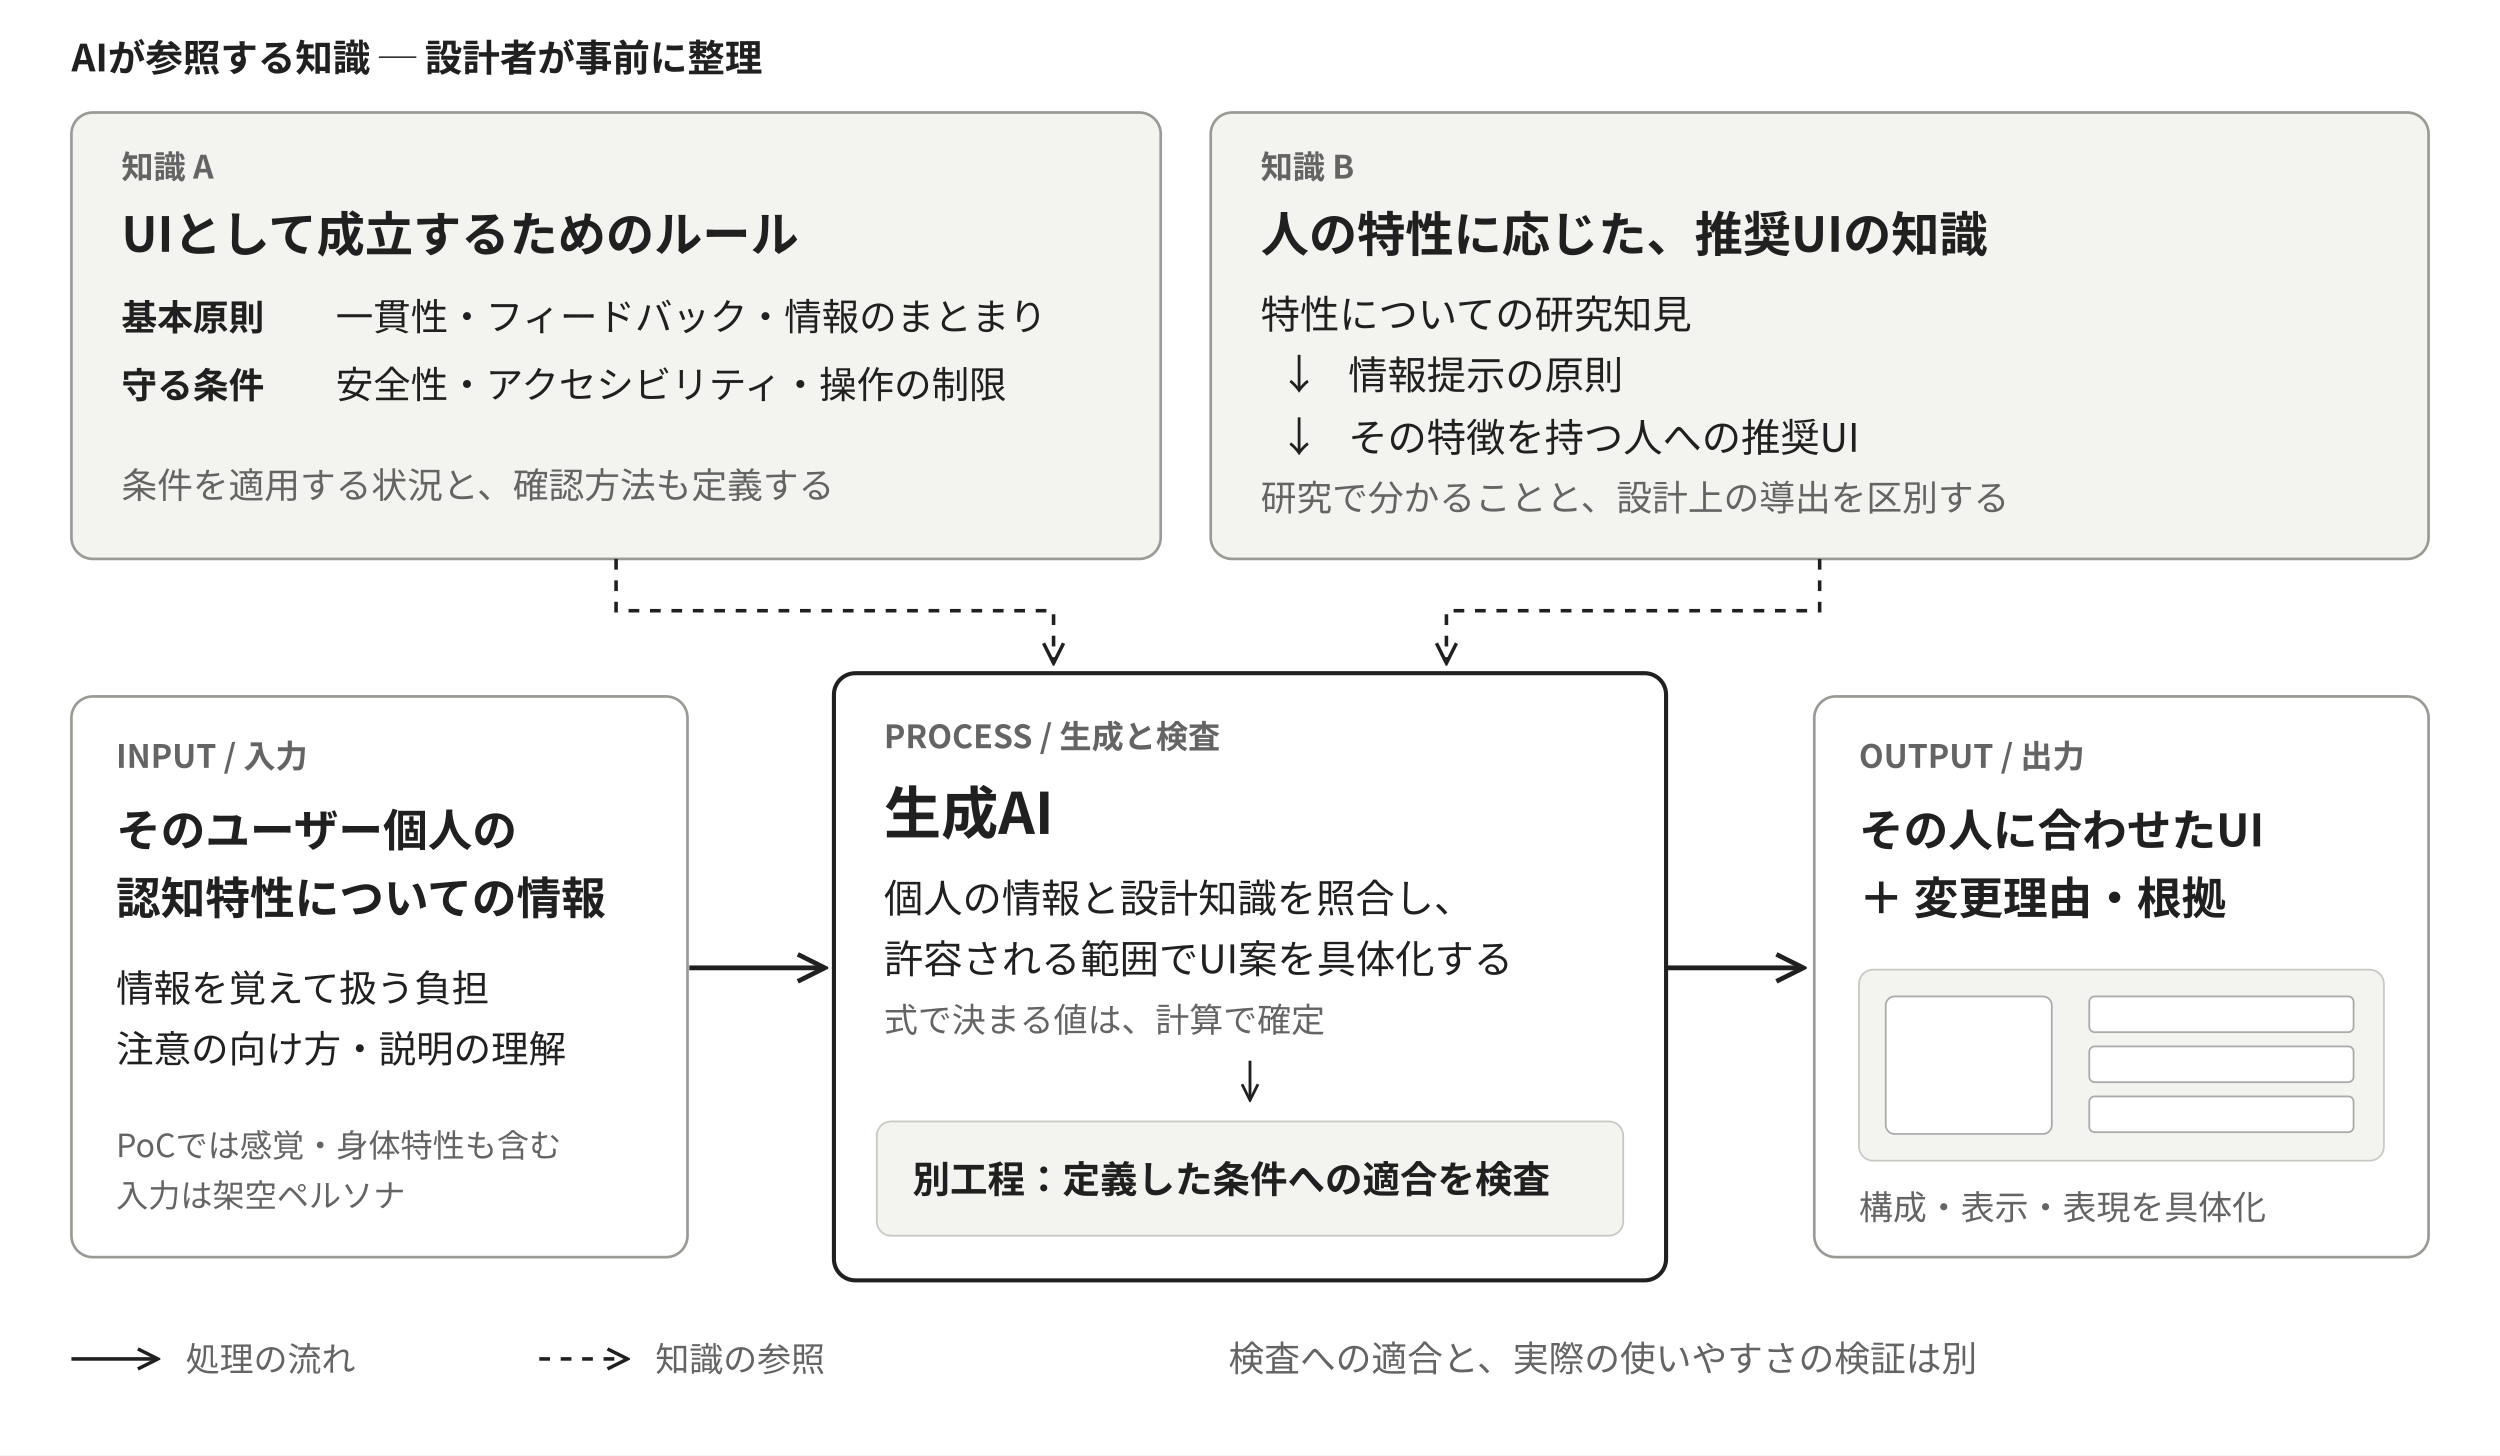
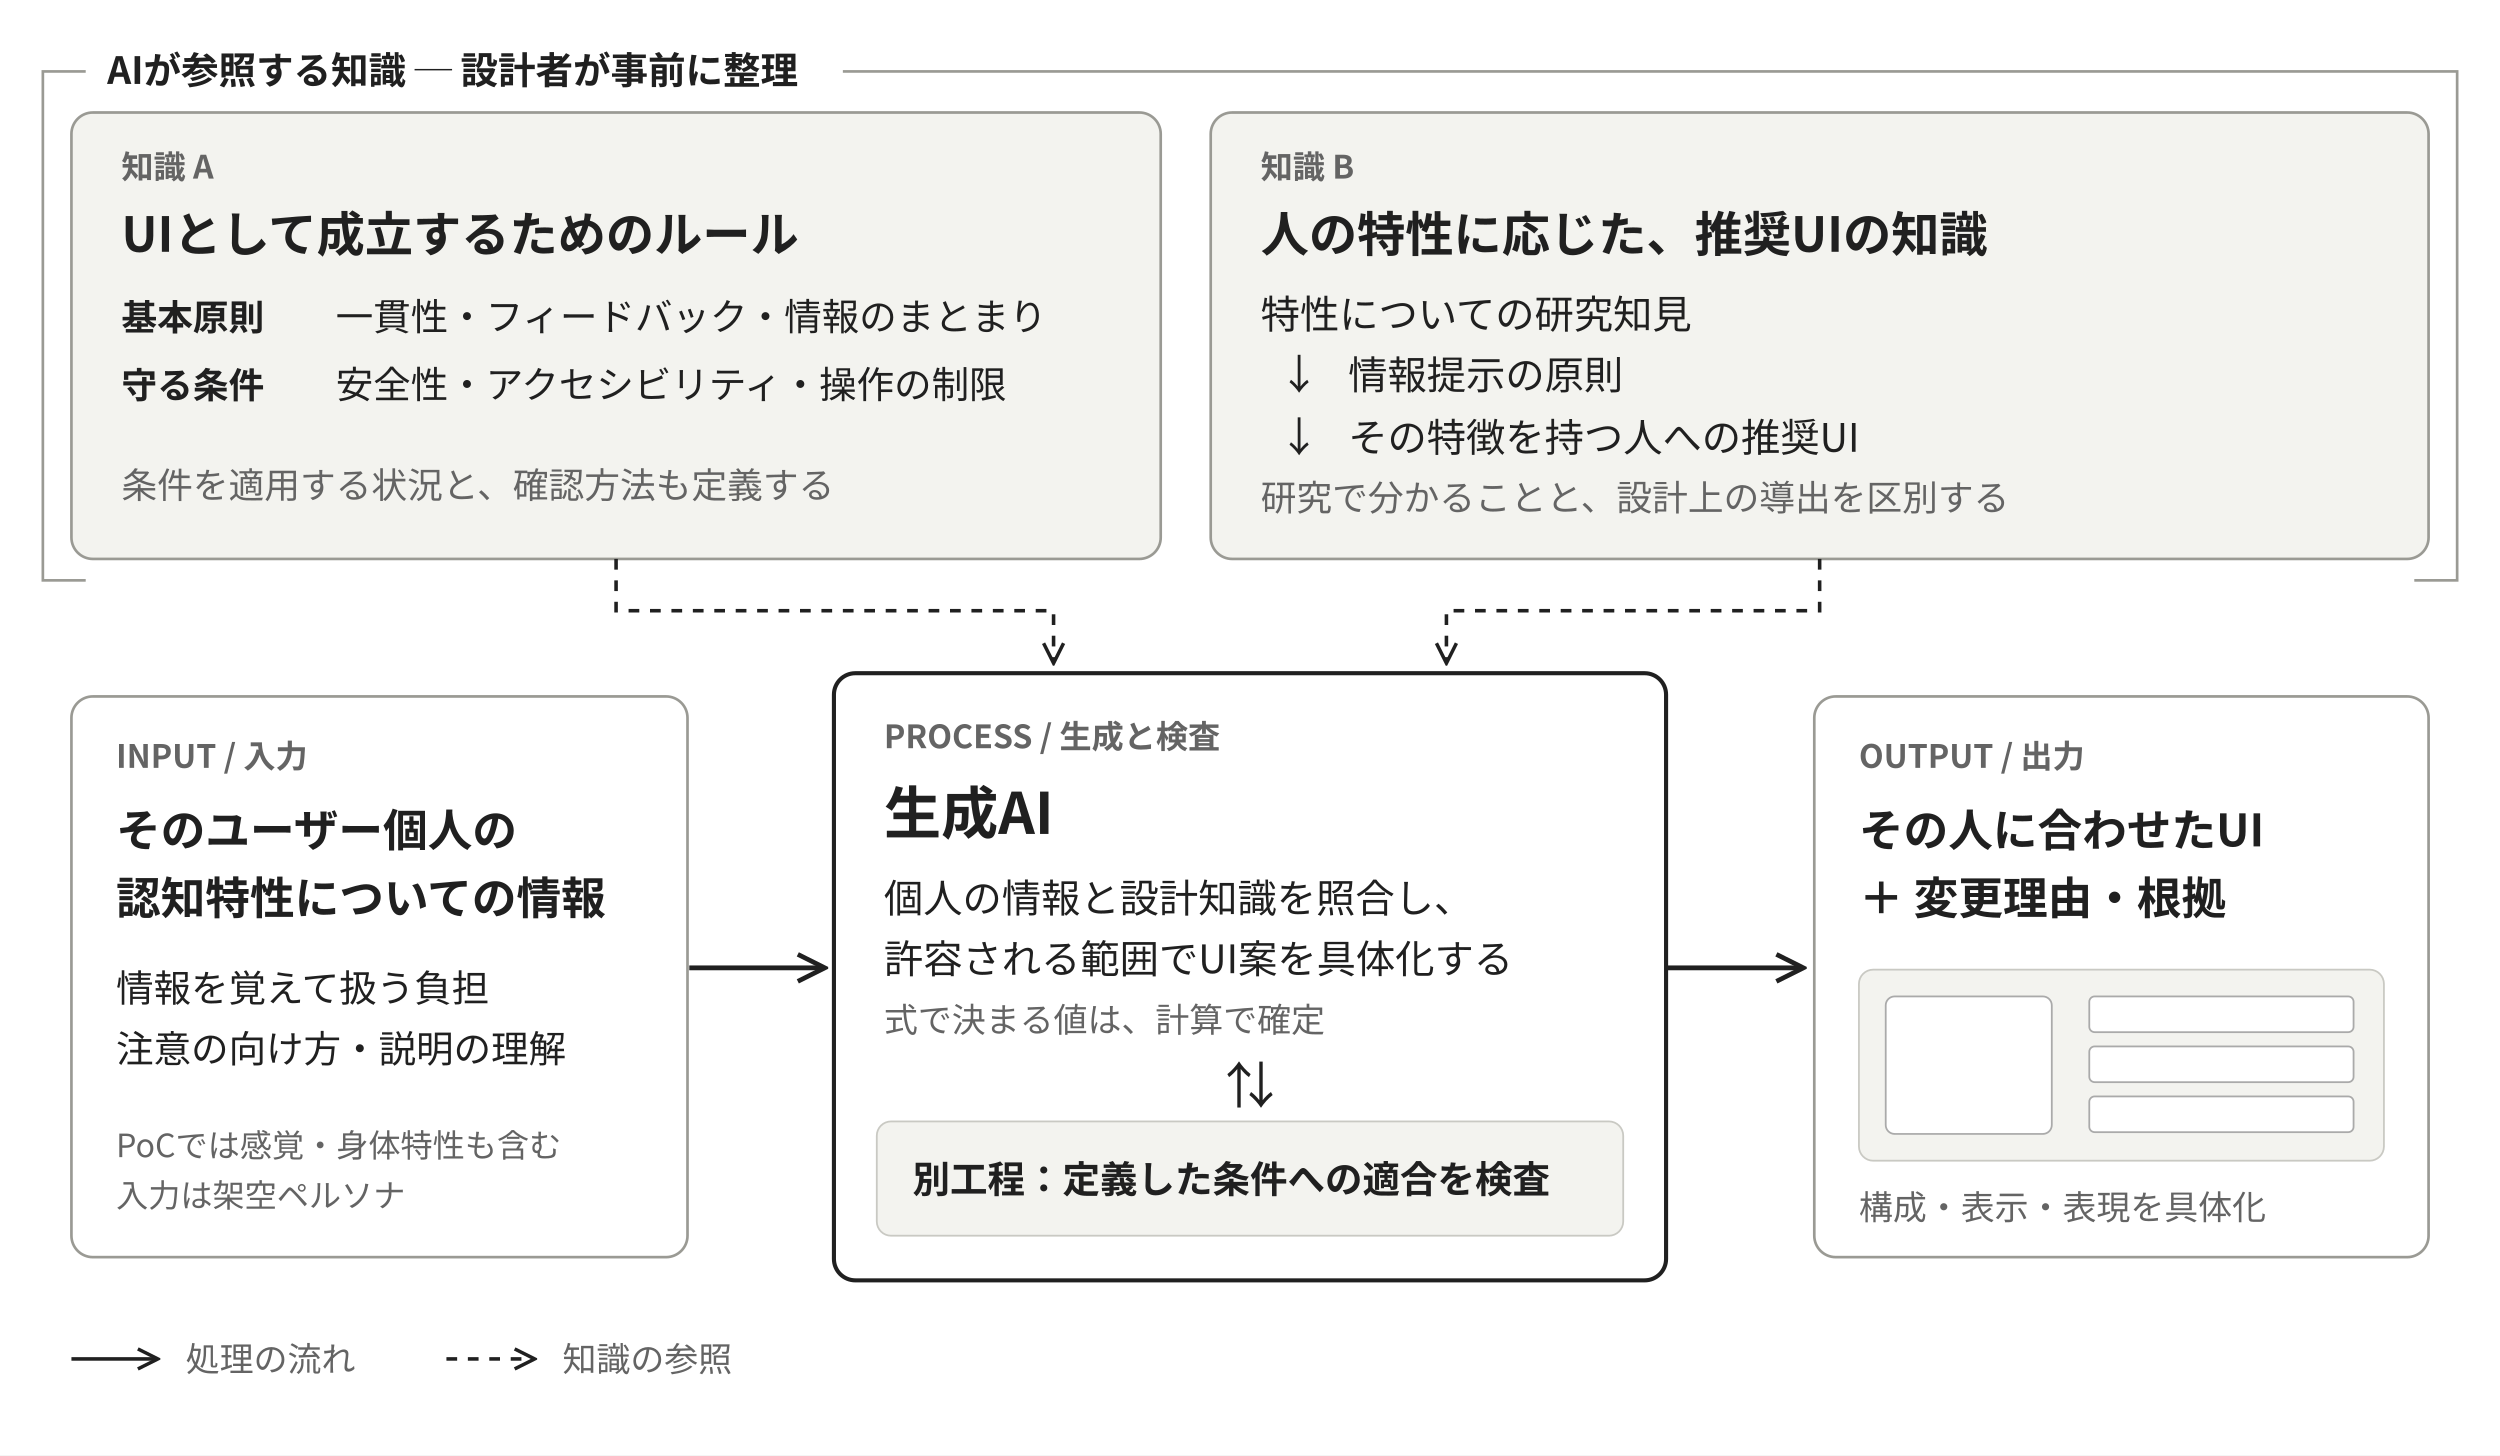
<svg xmlns="http://www.w3.org/2000/svg" width="1400" height="815" viewBox="0 105 1400 815" role="img" aria-labelledby="title desc">
  <style>text{font-family:"Noto Sans CJK JP","Hiragino Kaku Gothic ProN","Yu Gothic",sans-serif;fill:#202020}.muted{fill:#646464}</style>
  <defs>
    <marker id="arrow" viewBox="0 0 10 10" refX="8" refY="5" markerWidth="7" markerHeight="7" orient="auto-start-reverse">
      <path d="M 1 1 L 9 5 L 1 9" fill="none" stroke="#202020" stroke-width="1.4" />
    </marker>
  </defs>
  <rect width="1400" height="920" fill="white" />
-   <text x="40" y="145" font-size="21" font-weight="700" style="fill:#202020" text-anchor="start">AIが参照する知識  ─  設計者が事前に整理</text>
+   <path d="M 48 430 H 24 V 145 H 48 M 472 145 H 1376 V 430 H 1352" fill="none" stroke="#9a9a94" stroke-width="1.5" />
+   <text x="60" y="152" font-size="21" font-weight="700" style="fill:#202020" text-anchor="start" textLength="400" lengthAdjust="spacingAndGlyphs">AIが参照する知識  ─  設計者が事前に整理</text>
  <rect x="40" y="168" width="610" height="250" rx="12" fill="#f3f3ef" stroke="#9a9a94" stroke-width="1.5" />
  <rect x="678" y="168" width="682" height="250" rx="12" fill="#f3f3ef" stroke="#9a9a94" stroke-width="1.5" />
  <text x="68" y="205" font-size="18" font-weight="700" style="fill:#646464" text-anchor="start">知識 A</text>
  <text x="68" y="246" font-size="27" font-weight="700" style="fill:#202020" text-anchor="start">UIとして成立するためのルール</text>
  <text x="68" y="290" font-size="20" font-weight="700" style="fill:#202020" text-anchor="start">基本原則</text>
  <text x="188" y="290" font-size="21" font-weight="400" style="fill:#202020" text-anchor="start">一貫性・フィードバック・情報のまとまり</text>
  <text x="68" y="328" font-size="20" font-weight="700" style="fill:#202020" text-anchor="start">守る条件</text>
  <text x="188" y="328" font-size="21" font-weight="400" style="fill:#202020" text-anchor="start">安全性・アクセシビリティ・操作の制限</text>
  <text x="68" y="384" font-size="20" font-weight="400" style="fill:#646464" text-anchor="start">条件を適用する状況と、確認方法も定義する</text>
  <text x="706" y="205" font-size="18" font-weight="700" style="fill:#646464" text-anchor="start">知識 B</text>
  <text x="706" y="246" font-size="27" font-weight="700" style="fill:#202020" text-anchor="start">人の特性に応じた、推奨UIの知識</text>
  <text x="706" y="289" font-size="22" font-weight="400" style="fill:#202020" text-anchor="start">特性についての研究知見</text>
  <text x="716" y="323" font-size="23" font-weight="400" style="fill:#202020" text-anchor="start">↓</text>
  <text x="755" y="323" font-size="22" font-weight="400" style="fill:#202020" text-anchor="start">情報提示の原則</text>
  <text x="716" y="358" font-size="23" font-weight="400" style="fill:#202020" text-anchor="start">↓</text>
  <text x="755" y="358" font-size="22" font-weight="400" style="fill:#202020" text-anchor="start">その特徴を持つ人への推奨UI</text>
  <text x="706" y="391" font-size="20" font-weight="400" style="fill:#646464" text-anchor="start">研究で分かることと、設計上の導出を区別する</text>
  <path d="M 345 418 V 447 H 590 V 475" fill="none" stroke="#202020" stroke-width="2" stroke-dasharray="6 6" marker-end="url(#arrow)" />
  <path d="M 1019 418 V 447 H 810 V 475" fill="none" stroke="#202020" stroke-width="2" stroke-dasharray="6 6" marker-end="url(#arrow)" />
  <rect x="40" y="495" width="345" height="314" rx="12" fill="#ffffff" stroke="#9a9a94" stroke-width="1.5" />
  <text x="65" y="535" font-size="18" font-weight="700" style="fill:#646464" text-anchor="start">INPUT / 入力</text>
  <text x="65" y="579" font-size="25" font-weight="700" style="fill:#202020" text-anchor="start">そのユーザー個人の</text>
  <text x="65" y="617" font-size="25" font-weight="700" style="fill:#202020" text-anchor="start">認知特性についての情報</text>
  <text x="65" y="666" font-size="21" font-weight="400" style="fill:#202020" text-anchor="start">情報を覚えて扱う負担</text>
  <text x="65" y="700" font-size="21" font-weight="400" style="fill:#202020" text-anchor="start">注意の向け方・説明の理解</text>
  <text x="65" y="753" font-size="18" font-weight="400" style="fill:#646464" text-anchor="start">PoCでは感覚・身体特性も含む</text>
  <text x="65" y="781" font-size="18" font-weight="400" style="fill:#646464" text-anchor="start">入力は架空ペルソナ</text>
  <path d="M 386 647 H 460" fill="none" stroke="#202020" stroke-width="2.7" marker-end="url(#arrow)" />
  <rect x="467" y="482" width="466" height="340" rx="12" fill="#ffffff" stroke="#202020" stroke-width="2.3" />
  <text x="495" y="524" font-size="18" font-weight="700" style="fill:#646464" text-anchor="start">PROCESS / 生成と検査</text>
  <text x="495" y="572" font-size="32" font-weight="700" style="fill:#202020" text-anchor="start">生成AI</text>
  <text x="495" y="616" font-size="22" font-weight="400" style="fill:#202020" text-anchor="start">個人の情報と設計知識を照合し、</text>
  <text x="495" y="650" font-size="22" font-weight="400" style="fill:#202020" text-anchor="start">許容される範囲でUI案を具体化する</text>
  <text x="495" y="683" font-size="19" font-weight="400" style="fill:#646464" text-anchor="start">式で決まる値は、計算で確定</text>
-   <path d="M 700 699 V 720" fill="none" stroke="#202020" stroke-width="1.6" marker-end="url(#arrow)" />
+   <text x="700" y="723" font-size="28" font-weight="400" style="fill:#202020" text-anchor="middle">⇅</text>
  <rect x="491" y="733" width="418" height="64" rx="8" fill="#f3f3ef" stroke="#c9c9c3" stroke-width="1" />
  <text x="511" y="773" font-size="21" font-weight="700" style="fill:#202020" text-anchor="start">別工程：定義した条件への適合を検査</text>
  <path d="M 934 647 H 1008" fill="none" stroke="#202020" stroke-width="2.7" marker-end="url(#arrow)" />
  <rect x="1016" y="495" width="344" height="314" rx="12" fill="#ffffff" stroke="#9a9a94" stroke-width="1.5" />
  <text x="1041" y="535" font-size="18" font-weight="700" style="fill:#646464" text-anchor="start">OUTPUT / 出力</text>
  <text x="1041" y="579" font-size="25" font-weight="700" style="fill:#202020" text-anchor="start">その人に合わせたUI</text>
  <text x="1041" y="617" font-size="25" font-weight="700" style="fill:#202020" text-anchor="start">＋ 変更理由・根拠</text>
  <rect x="1041" y="648" width="294" height="107" rx="8" fill="#f3f3ef" stroke="#c9c9c3" stroke-width="1" />
  <rect x="1056" y="663" width="93" height="77" rx="5" fill="#ffffff" stroke="#aaa" stroke-width="1" />
  <rect x="1170" y="663" width="148" height="20" rx="3" fill="#ffffff" stroke="#aaa" stroke-width="1" />
  <rect x="1170" y="691" width="148" height="20" rx="3" fill="#ffffff" stroke="#aaa" stroke-width="1" />
  <rect x="1170" y="719" width="148" height="20" rx="3" fill="#ffffff" stroke="#aaa" stroke-width="1" />
  <text x="1041" y="788" font-size="19" font-weight="400" style="fill:#646464" text-anchor="start">構成・表示・表現を具体化</text>
  <path d="M 40 866 H 87" fill="none" stroke="#202020" stroke-width="2" marker-end="url(#arrow)" />
  <text x="104" y="873" font-size="19" font-weight="400" style="fill:#646464" text-anchor="start">処理の流れ</text>
-   <path d="M 302 866 H 350" fill="none" stroke="#202020" stroke-width="2" stroke-dasharray="6 6" marker-end="url(#arrow)" />
-   <text x="367" y="873" font-size="19" font-weight="400" style="fill:#646464" text-anchor="start">知識の参照</text>
-   <text x="688" y="873" font-size="20" font-weight="400" style="fill:#646464" text-anchor="start">検査への適合と、実際の使いやすさの検証は別</text>
+   <path d="M 250 866 H 298" fill="none" stroke="#202020" stroke-width="2" stroke-dasharray="6 6" marker-end="url(#arrow)" />
+   <text x="315" y="873" font-size="19" font-weight="400" style="fill:#646464" text-anchor="start">知識の参照</text>
</svg>
